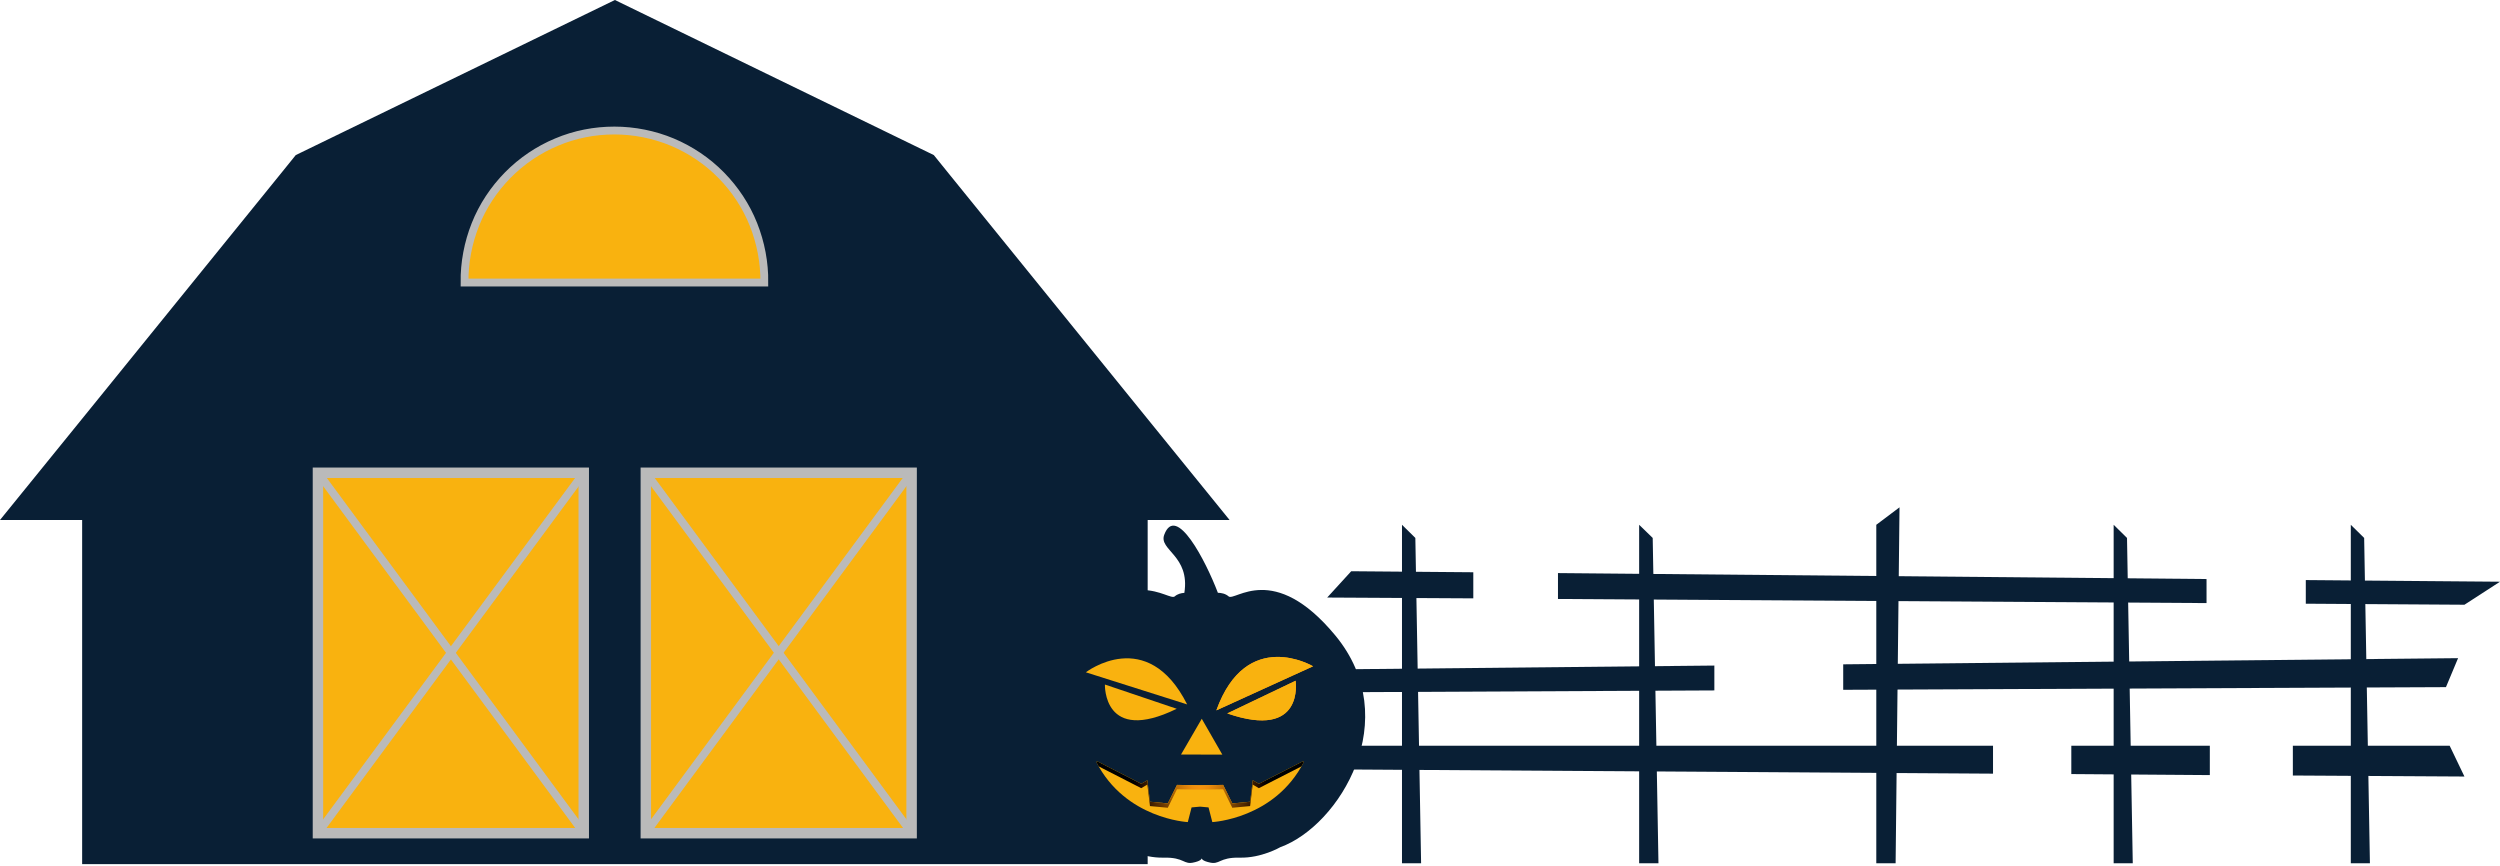
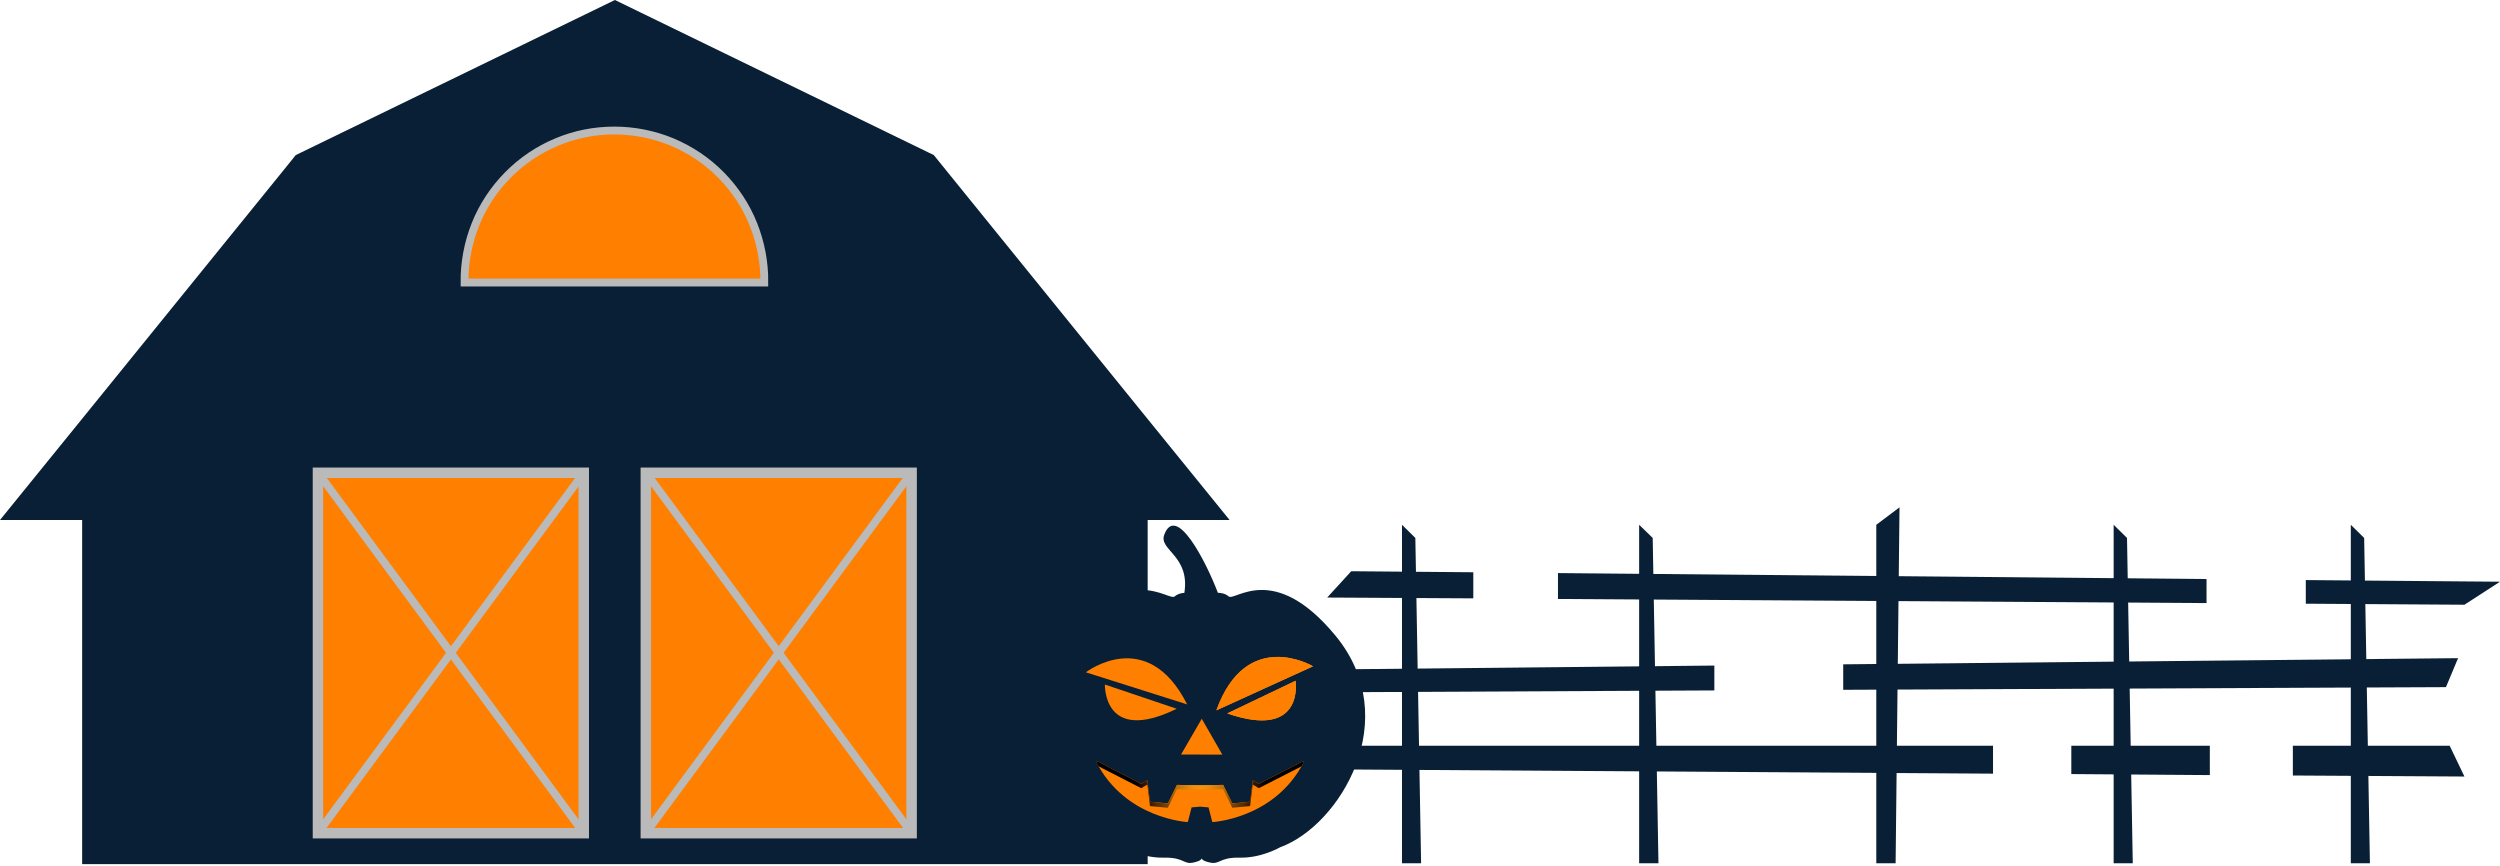
<svg xmlns="http://www.w3.org/2000/svg" width="956" height="331" viewBox="0 0 956 331" fill="none">
  <path d="M435.257 155.788L470.19 198.842H438.868V330.44H31.412V198.842H0L34.932 155.788L107.415 66.341L113.102 59.3L235.14 0L357.088 59.3L362.775 66.341L435.257 155.788ZM348.603 318.526V180.79H246.965V318.616H348.603V318.526ZM177.641 108.041H292.458C292.549 100.459 291.104 92.877 288.306 85.837C285.508 78.796 281.266 72.388 275.94 66.972C270.614 61.557 264.205 57.224 257.255 54.336C250.214 51.358 242.722 49.913 235.14 49.913C227.558 49.913 219.976 51.448 213.025 54.336C205.985 57.315 199.666 61.557 194.34 66.972C189.015 72.388 184.772 78.796 181.974 85.837C178.995 92.877 177.551 100.369 177.641 108.041ZM223.315 318.526V180.79H121.587V318.616H223.315V318.526Z" fill="#091F35" />
-   <path d="M349.416 180.79H247.777V318.616H349.416V180.79Z" fill="#F9B20F" />
-   <path d="M293.361 108.041H178.544C178.454 100.459 179.898 92.877 182.696 85.837C185.494 78.797 189.737 72.388 195.063 66.973C200.388 61.557 206.797 57.225 213.747 54.336C220.788 51.358 228.28 49.914 235.862 49.914C243.444 49.914 251.027 51.448 257.977 54.336C265.018 57.315 271.336 61.557 276.662 66.973C281.988 72.388 286.23 78.797 289.028 85.837C292.097 92.877 293.451 100.369 293.361 108.041Z" fill="#F9B20F" />
-   <path d="M224.128 180.79H122.49V318.616H224.128V180.79V180.79Z" fill="#F9B20F" />
+   <path d="M349.416 180.79H247.777V318.616H349.416V180.79Z" fill="#FF7F00" />
+   <path d="M293.361 108.041H178.544C178.454 100.459 179.898 92.877 182.696 85.837C185.494 78.797 189.737 72.388 195.063 66.973C200.388 61.557 206.797 57.225 213.747 54.336C220.788 51.358 228.28 49.914 235.862 49.914C243.444 49.914 251.027 51.448 257.977 54.336C265.018 57.315 271.336 61.557 276.662 66.973C281.988 72.388 286.23 78.797 289.028 85.837C292.097 92.877 293.451 100.369 293.361 108.041Z" fill="#FF7F00" />
+   <path d="M224.128 180.79H122.49V318.616H224.128V180.79V180.79Z" fill="#FF7F00" />
  <path d="M177.641 108.041C177.551 100.459 178.995 92.877 181.793 85.837C184.592 78.797 188.834 72.388 194.16 66.973C199.485 61.557 205.894 57.225 212.845 54.336C219.885 51.358 227.377 49.914 234.959 49.914C242.542 49.914 250.124 51.448 257.074 54.336C264.115 57.315 270.434 61.557 275.759 66.973C281.085 72.388 285.327 78.797 288.125 85.837C290.924 92.877 292.368 100.459 292.278 108.041H177.641V108.041Z" stroke="#BABABA" stroke-width="3" stroke-miterlimit="10" />
  <path d="M223.315 180.79H121.587V318.616H223.225V180.79H223.315Z" stroke="#BABABA" stroke-width="4" stroke-miterlimit="10" />
  <path d="M348.603 180.79H246.965V318.616H348.603V180.79V180.79Z" stroke="#BABABA" stroke-width="4" stroke-miterlimit="10" />
  <path d="M121.587 180.7L223.225 318.526" stroke="#BABABA" stroke-width="3" stroke-miterlimit="10" />
  <path d="M223.315 180.7L121.587 318.526" stroke="#BABABA" stroke-width="3" stroke-miterlimit="10" />
  <path d="M348.603 180.7L246.965 318.526" stroke="#BABABA" stroke-width="3" stroke-miterlimit="10" />
  <path d="M246.965 180.7L348.603 318.526" stroke="#BABABA" stroke-width="3" stroke-miterlimit="10" />
  <path d="M543.429 330.109H536.121V200.68L541.229 205.709L543.429 330.109Z" fill="#091F35" />
  <path d="M634.196 330.109H626.809V200.68L631.995 205.709L634.196 330.109Z" fill="#091F35" />
  <path d="M724.882 330.109H717.495V200.68L726.375 194L724.882 330.109Z" fill="#091F35" />
  <path d="M815.569 330.109H808.261V200.68L813.369 205.709L815.569 330.109Z" fill="#091F35" />
  <path d="M906.256 330.109H898.947V200.68L904.055 205.709L906.256 330.109Z" fill="#091F35" />
  <path d="M563.39 218.833L516.711 218.44L507.517 228.499L563.39 228.813V218.833Z" fill="#091F35" />
  <path d="M595.768 219.147V229.049L843.781 230.621V221.426L595.768 219.147Z" fill="#091F35" />
  <path d="M881.737 221.819V230.856L942.405 231.249L956 222.448L881.737 221.819Z" fill="#091F35" />
  <path d="M655.57 254.51L507.517 256.003L494 264.805L655.57 264.019V254.51Z" fill="#091F35" />
  <path d="M704.843 254.039V263.783L935.332 262.762L939.969 251.681L704.843 254.039Z" fill="#091F35" />
  <path d="M876.786 296.553L942.404 296.946L936.746 285.158H876.786V296.553Z" fill="#091F35" />
  <path d="M762.131 285.158H512.546L507.517 294.196L762.131 295.846V285.158Z" fill="#091F35" />
  <path d="M792.072 285.158V296.003L845.038 296.396V285.158H792.072Z" fill="#091F35" />
  <path d="M510.586 242.955C486.991 214.464 472.163 230.151 469.813 228.056C468.627 227.003 467.023 226.707 465.715 226.676C461.045 214.403 449.691 192.463 445.205 204.491C442.998 210.387 455.138 212.421 452.9 226.707C451.684 226.789 450.284 227.116 449.231 228.056C446.881 230.151 432.063 214.464 408.457 242.955C381.929 274.971 406.761 315.755 429.498 323.982C429.498 323.982 436.682 328.161 444.929 327.967C453.166 327.773 452.471 330.9 456.783 329.735C456.783 329.735 459.226 329.245 459.522 328.264C459.818 329.245 462.271 329.735 462.271 329.735C466.583 330.91 465.899 327.783 474.125 327.967C482.362 328.161 489.545 323.982 489.545 323.982C512.293 315.745 537.115 274.961 510.586 242.955Z" fill="#091F35" />
-   <path d="M467.421 288.563L459.553 274.859L451.623 288.532L467.421 288.563Z" fill="#F9B20F" />
-   <path d="M498.089 291.179L481.391 299.732L479.051 298.363L478.059 306.579L471.243 307.223L467.728 300.141L458.909 300.294L450.09 300.141L446.575 307.223L439.758 306.579L438.757 298.363L436.417 299.732L419.719 291.179L419.208 291.352C430.316 313.17 454.218 314.366 454.218 314.366L455.659 308.755L458.909 308.459L462.148 308.755L463.589 314.366C463.589 314.366 487.492 313.17 498.61 291.352L498.089 291.179Z" fill="#F9B20F" />
+   <path d="M467.421 288.563L459.553 274.859L451.623 288.532L467.421 288.563Z" fill="#FF7F00" />
+   <path d="M498.089 291.179L481.391 299.732L479.051 298.363L478.059 306.579L471.243 307.223L467.728 300.141L458.909 300.294L450.09 300.141L446.575 307.223L439.758 306.579L438.757 298.363L436.417 299.732L419.719 291.179L419.208 291.352C430.316 313.17 454.218 314.366 454.218 314.366L455.659 308.755L458.909 308.459L462.148 308.755L463.589 314.366C463.589 314.366 487.492 313.17 498.61 291.352L498.089 291.179Z" fill="#FF7F00" />
  <path d="M436.407 301.398L438.747 300.028L439.748 308.245L446.564 308.888L450.08 301.807L458.899 301.95L467.718 301.807L471.233 308.888L478.049 308.245L479.04 300.028L481.381 301.398L497.68 293.059C497.997 292.507 498.303 291.935 498.6 291.363L498.089 291.189L481.391 299.742L479.051 298.373L478.059 306.589L471.243 307.233L467.728 300.151L458.909 300.304L450.09 300.151L446.575 307.233L439.758 306.589L438.757 298.373L436.417 299.742L419.719 291.189L419.208 291.363C419.504 291.935 419.811 292.497 420.117 293.059L436.407 301.398Z" fill="url(#paint0_radial_51:675)" />
  <path d="M465.132 271.64L502.115 254.789C502.115 254.789 476.67 239.644 465.132 271.64Z" fill="#F9950F" />
  <path d="M469.302 272.815L495.442 260.317C495.442 260.307 498.998 283.106 469.302 272.815Z" fill="#F9950F" />
-   <path d="M465.132 271.64L502.115 254.789C502.115 254.789 476.67 239.644 465.132 271.64Z" fill="#F9B20F" />
-   <path d="M469.302 272.815L495.442 260.317C495.442 260.307 498.998 283.106 469.302 272.815Z" fill="#F9B20F" />
-   <path d="M453.973 269.371C438.675 239 415.233 257.088 415.233 257.088L453.973 269.371Z" fill="#F9B20F" />
-   <path d="M449.977 271.037C421.732 284.833 422.519 261.768 422.519 261.768L449.977 271.037Z" fill="#F9B20F" />
+   <path d="M465.132 271.64L502.115 254.789C502.115 254.789 476.67 239.644 465.132 271.64Z" fill="#FF7F00" />
+   <path d="M469.302 272.815L495.442 260.317C495.442 260.307 498.998 283.106 469.302 272.815Z" fill="#FF7F00" />
+   <path d="M453.973 269.371C438.675 239 415.233 257.088 415.233 257.088L453.973 269.371Z" fill="#FF7F00" />
+   <path d="M449.977 271.037C421.732 284.833 422.519 261.768 422.519 261.768L449.977 271.037Z" fill="#FF7F00" />
  <defs>
    <radialGradient id="paint0_radial_51:675" cx="0" cy="0" r="1" gradientUnits="userSpaceOnUse" gradientTransform="translate(458.896 300.033) scale(28.7643)">
      <stop stop-color="#F9950F" />
      <stop offset="0.116" stop-color="#EC8C0D" />
      <stop offset="0.279" stop-color="#C77407" />
      <stop offset="0.628" stop-color="#572C00" />
      <stop offset="0.843" stop-color="#0C0000" />
      <stop offset="0.889" />
      <stop offset="1" />
    </radialGradient>
  </defs>
</svg>
